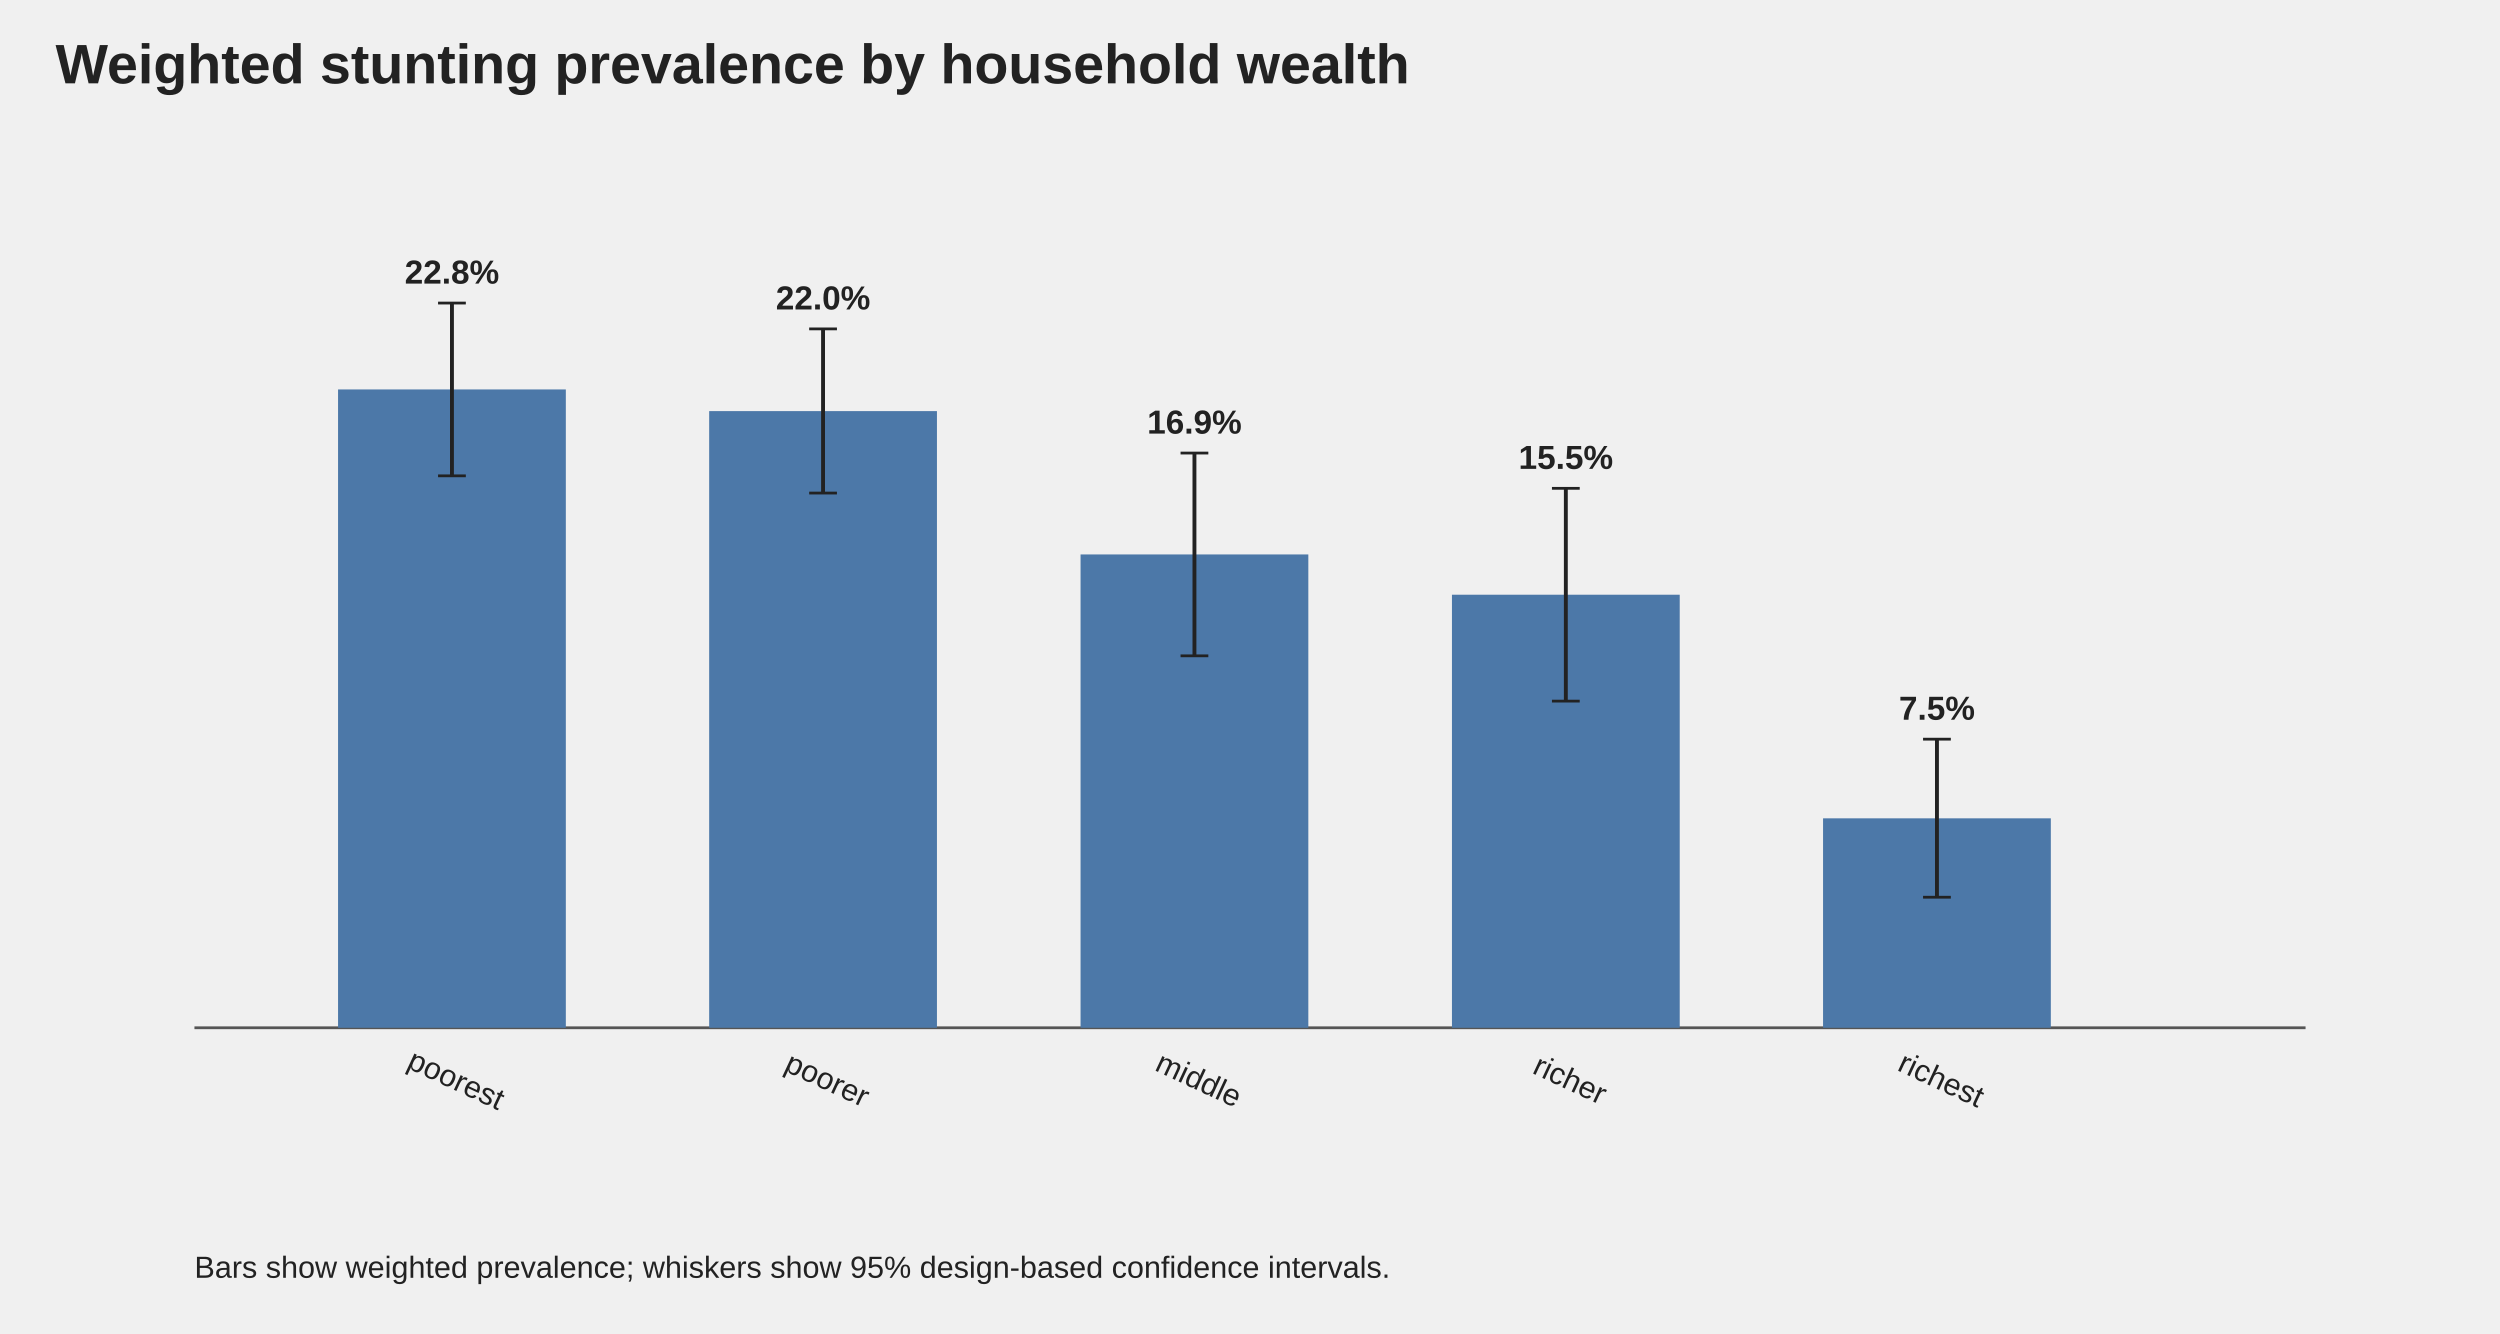
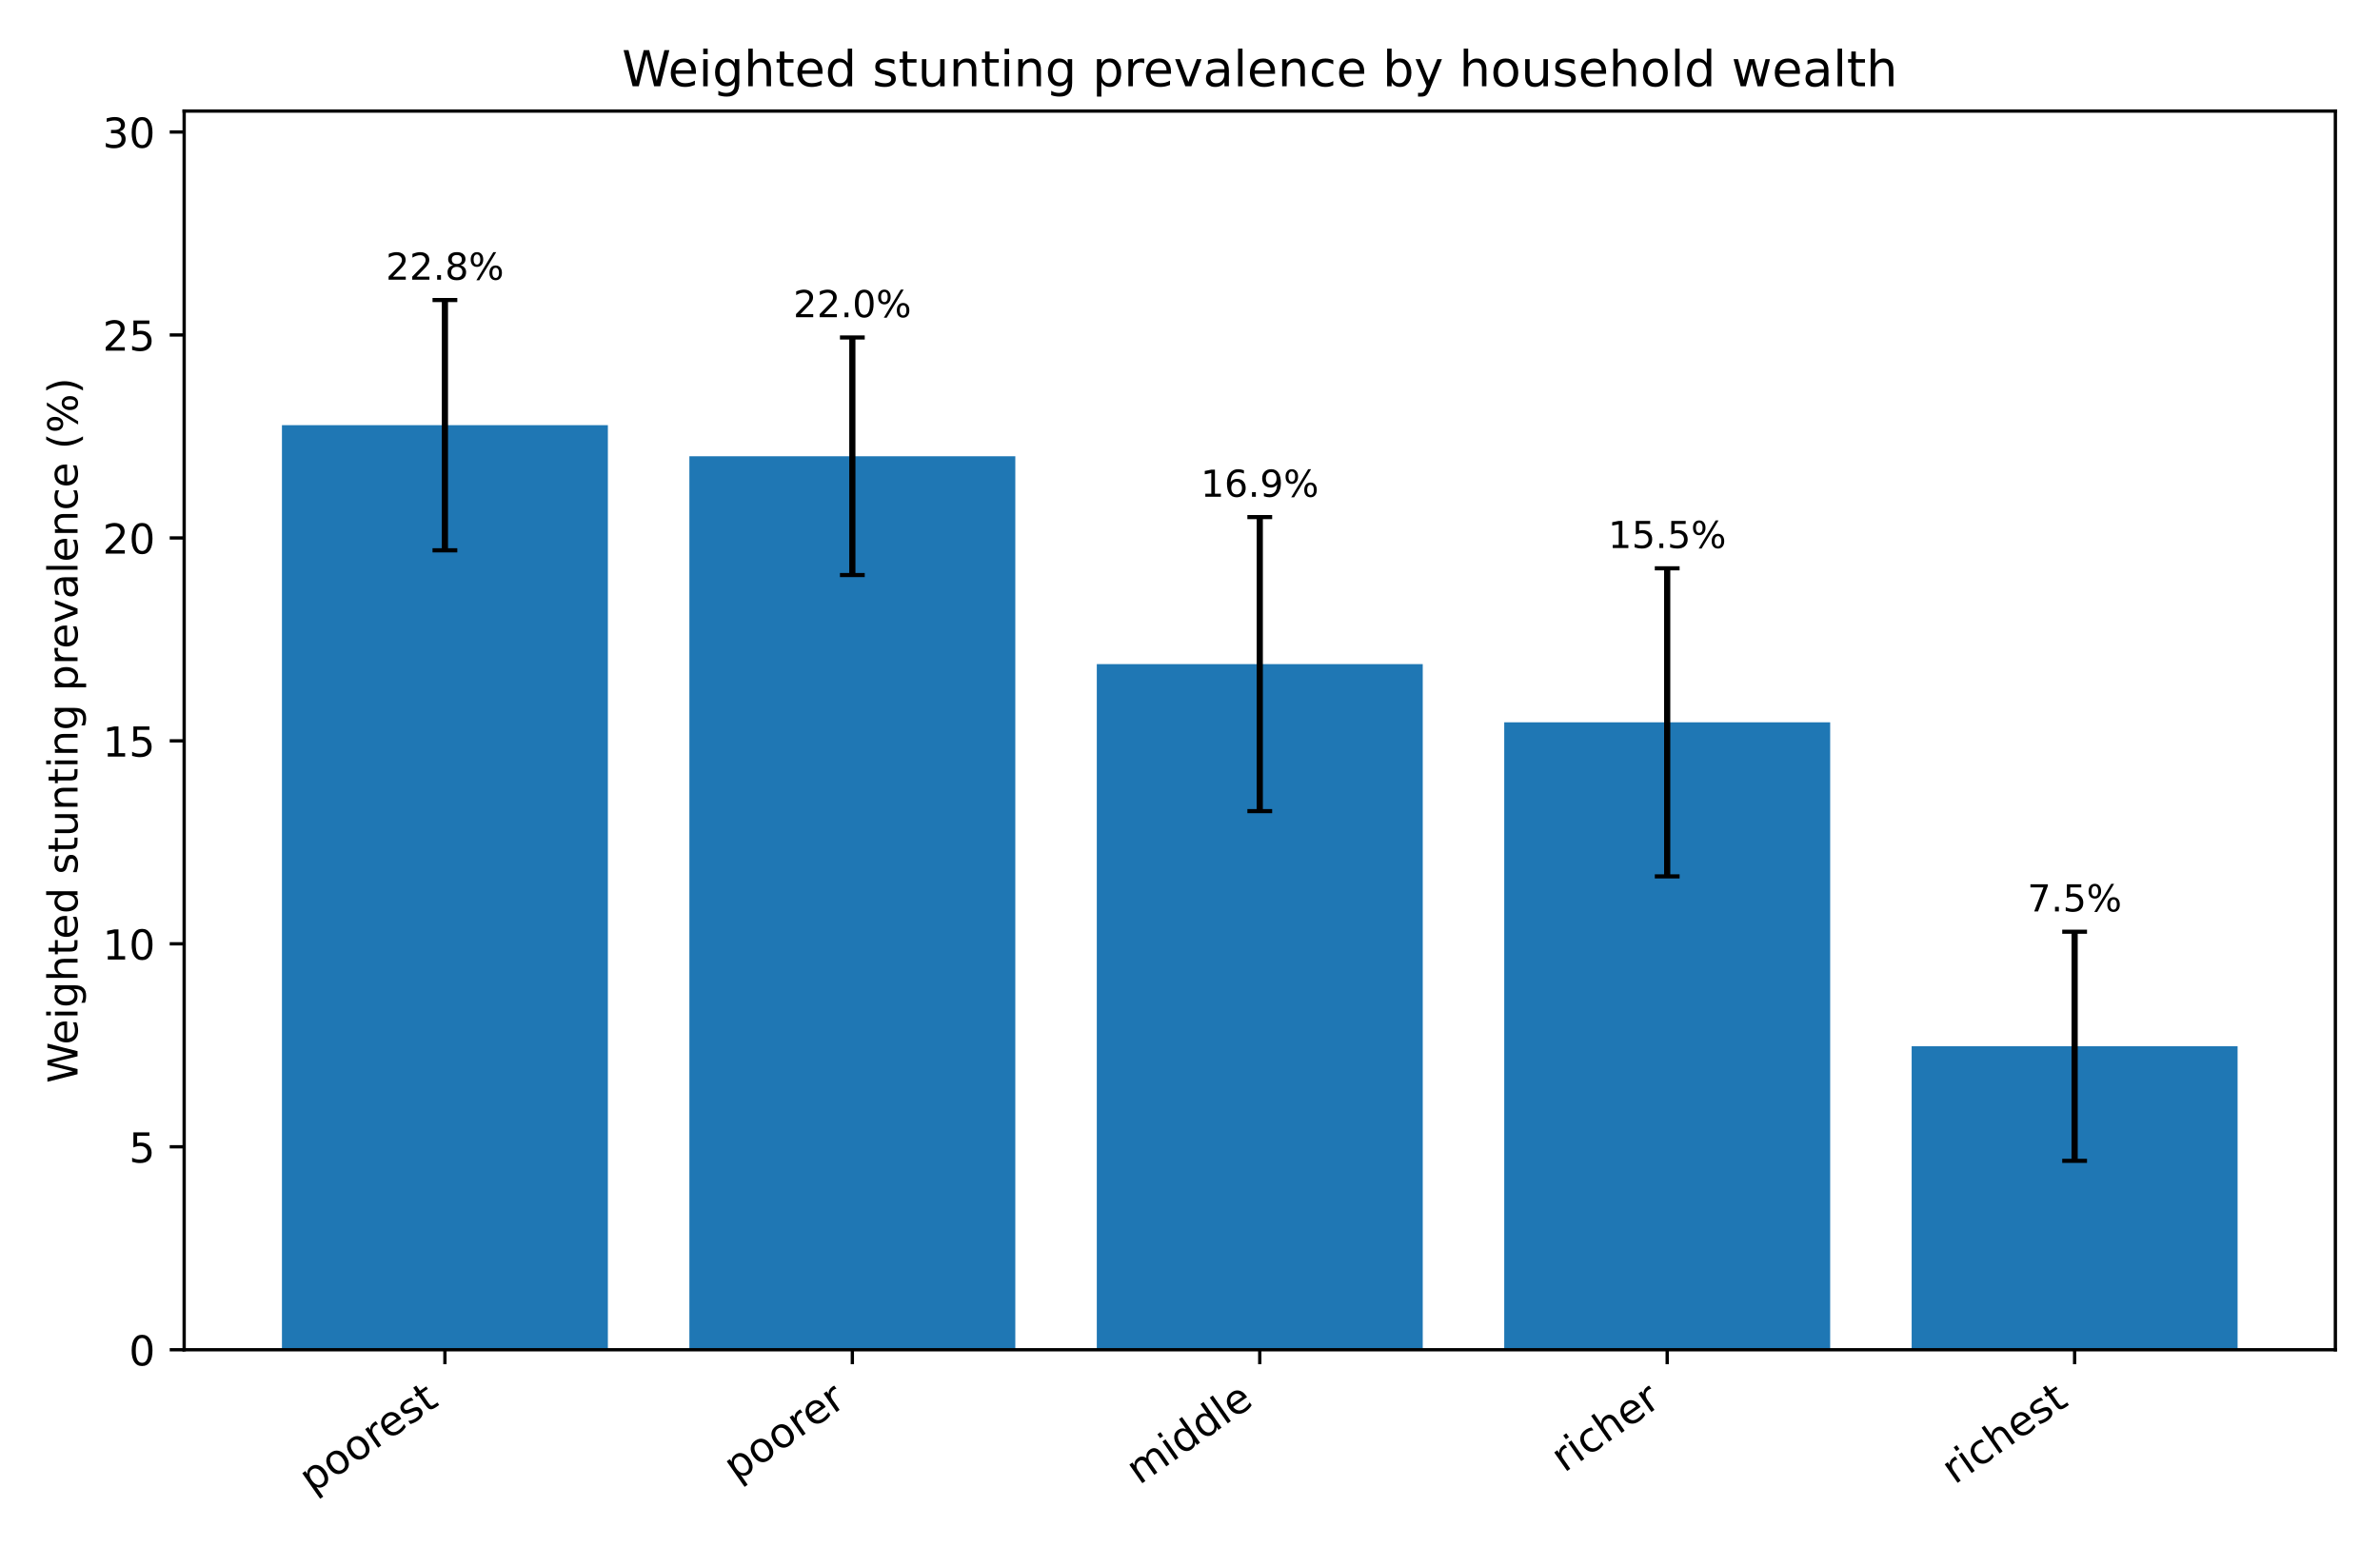
- <svg xmlns="http://www.w3.org/2000/svg" width="900" height="480" viewBox="0 0 900 480">
-   <style>text{font-family:Arial,sans-serif;fill:#222}.t{font-size:20px;font-weight:700}.l{font-size:11px}.v{font-size:12px;font-weight:600}</style>
-   <text x="20" y="30" class="t">Weighted stunting prevalence by household wealth</text>
-   <line x1="70" y1="370" x2="830" y2="370" stroke="#555" />
-   <rect x="121.7" y="140.2" width="82.0" height="229.8" fill="#4C78A8" />
-   <line x1="162.7" y1="171.3" x2="162.7" y2="109.1" stroke="#222" stroke-width="1.4" />
-   <line x1="157.7" y1="171.3" x2="167.7" y2="171.3" stroke="#222" />
-   <line x1="157.7" y1="109.1" x2="167.7" y2="109.1" stroke="#222" />
-   <text x="162.7" y="102.1" text-anchor="middle" class="v">22.8%</text>
-   <text x="162.7" y="392" text-anchor="middle" class="l" transform="rotate(25 162.7 392)">poorest</text>
-   <rect x="255.3" y="148.0" width="82.0" height="222.0" fill="#4C78A8" />
-   <line x1="296.3" y1="177.5" x2="296.3" y2="118.4" stroke="#222" stroke-width="1.4" />
-   <line x1="291.3" y1="177.5" x2="301.3" y2="177.5" stroke="#222" />
-   <line x1="291.3" y1="118.4" x2="301.3" y2="118.4" stroke="#222" />
-   <text x="296.3" y="111.4" text-anchor="middle" class="v">22.0%</text>
-   <text x="296.3" y="392" text-anchor="middle" class="l" transform="rotate(25 296.3 392)">poorer</text>
-   <rect x="389.0" y="199.6" width="82.0" height="170.4" fill="#4C78A8" />
-   <line x1="430.0" y1="236.1" x2="430.0" y2="163.1" stroke="#222" stroke-width="1.4" />
-   <line x1="425.0" y1="236.1" x2="435.0" y2="236.1" stroke="#222" />
-   <line x1="425.0" y1="163.1" x2="435.0" y2="163.1" stroke="#222" />
-   <text x="430.0" y="156.1" text-anchor="middle" class="v">16.9%</text>
-   <text x="430.0" y="392" text-anchor="middle" class="l" transform="rotate(25 430.0 392)">middle</text>
-   <rect x="522.7" y="214.1" width="82.0" height="155.9" fill="#4C78A8" />
-   <line x1="563.7" y1="252.4" x2="563.7" y2="175.8" stroke="#222" stroke-width="1.4" />
-   <line x1="558.7" y1="252.4" x2="568.7" y2="252.4" stroke="#222" />
-   <line x1="558.7" y1="175.8" x2="568.7" y2="175.8" stroke="#222" />
-   <text x="563.7" y="168.8" text-anchor="middle" class="v">15.5%</text>
-   <text x="563.7" y="392" text-anchor="middle" class="l" transform="rotate(25 563.7 392)">richer</text>
-   <rect x="656.3" y="294.6" width="82.0" height="75.4" fill="#4C78A8" />
-   <line x1="697.3" y1="323.0" x2="697.3" y2="266.1" stroke="#222" stroke-width="1.4" />
-   <line x1="692.3" y1="323.0" x2="702.3" y2="323.0" stroke="#222" />
-   <line x1="692.3" y1="266.1" x2="702.3" y2="266.1" stroke="#222" />
-   <text x="697.3" y="259.1" text-anchor="middle" class="v">7.5%</text>
-   <text x="697.3" y="392" text-anchor="middle" class="l" transform="rotate(25 697.3 392)">richest</text>
-   <text x="70" y="460" class="l">Bars show weighted prevalence; whiskers show 95% design-based confidence intervals.</text>
+ <svg xmlns="http://www.w3.org/2000/svg" xmlns:xlink="http://www.w3.org/1999/xlink" width="576pt" height="374.4pt" viewBox="0 0 576 374.4" version="1.1">
+   <defs>
+     <style type="text/css">*{stroke-linejoin: round; stroke-linecap: butt}</style>
+   </defs>
+   <g id="figure_1">
+     <g id="patch_1">
+       <path d="M 0 374.4  L 576 374.4  L 576 0  L 0 0  z " style="fill: #ffffff" />
+     </g>
+     <g id="axes_1">
+       <g id="patch_2">
+         <path d="M 44.57 326.662  L 565.2 326.662  L 565.2 26.88  L 44.57 26.88  z " style="fill: #ffffff" />
+       </g>
+       <g id="patch_3">
+         <path d="M 68.235 326.662  L 147.118 326.662  L 147.118 102.898  L 68.235 102.898  z " clip-path="url(#pbf437e5310)" style="fill: #1f77b4" />
+       </g>
+       <g id="patch_4">
+         <path d="M 166.839 326.662  L 245.722 326.662  L 245.722 110.423  L 166.839 110.423  z " clip-path="url(#pbf437e5310)" style="fill: #1f77b4" />
+       </g>
+       <g id="patch_5">
+         <path d="M 265.443 326.662  L 344.327 326.662  L 344.327 160.725  L 265.443 160.725  z " clip-path="url(#pbf437e5310)" style="fill: #1f77b4" />
+       </g>
+       <g id="patch_6">
+         <path d="M 364.048 326.662  L 442.931 326.662  L 442.931 174.819  L 364.048 174.819  z " clip-path="url(#pbf437e5310)" style="fill: #1f77b4" />
+       </g>
+       <g id="patch_7">
+         <path d="M 462.652 326.662  L 541.535 326.662  L 541.535 253.214  L 462.652 253.214  z " clip-path="url(#pbf437e5310)" style="fill: #1f77b4" />
+       </g>
+       <g id="matplotlib.axis_1">
+         <g id="xtick_1">
+           <g id="line2d_1">
+             <defs>
+               <path id="m2571a220c2" d="M 0 0  L 0 3.5  " style="stroke: #000000; stroke-width: 0.8" />
+             </defs>
+             <g>
+               <use xlink:href="#m2571a220c2" x="107.677" y="326.662" style="stroke: #000000; stroke-width: 0.8" />
+             </g>
+           </g>
+           <g id="text_1">
+             <g transform="translate(75.55698 361.5412) rotate(-35) scale(0.1 -0.1)">
+               <defs>
+                 <path id="DejaVuSans-70" d="M 1159 525  L 1159 -1331  L 581 -1331  L 581 3500  L 1159 3500  L 1159 2969  Q 1341 3281 1617 3432  Q 1894 3584 2278 3584  Q 2916 3584 3314 3078  Q 3713 2572 3713 1747  Q 3713 922 3314 415  Q 2916 -91 2278 -91  Q 1894 -91 1617 61  Q 1341 213 1159 525  z M 3116 1747  Q 3116 2381 2855 2742  Q 2594 3103 2138 3103  Q 1681 3103 1420 2742  Q 1159 2381 1159 1747  Q 1159 1113 1420 752  Q 1681 391 2138 391  Q 2594 391 2855 752  Q 3116 1113 3116 1747  z " transform="scale(0.015625)" />
+                 <path id="DejaVuSans-6f" d="M 1959 3097  Q 1497 3097 1228 2736  Q 959 2375 959 1747  Q 959 1119 1226 758  Q 1494 397 1959 397  Q 2419 397 2687 759  Q 2956 1122 2956 1747  Q 2956 2369 2687 2733  Q 2419 3097 1959 3097  z M 1959 3584  Q 2709 3584 3137 3096  Q 3566 2609 3566 1747  Q 3566 888 3137 398  Q 2709 -91 1959 -91  Q 1206 -91 779 398  Q 353 888 353 1747  Q 353 2609 779 3096  Q 1206 3584 1959 3584  z " transform="scale(0.015625)" />
+                 <path id="DejaVuSans-72" d="M 2631 2963  Q 2534 3019 2420 3045  Q 2306 3072 2169 3072  Q 1681 3072 1420 2755  Q 1159 2438 1159 1844  L 1159 0  L 581 0  L 581 3500  L 1159 3500  L 1159 2956  Q 1341 3275 1631 3429  Q 1922 3584 2338 3584  Q 2397 3584 2469 3576  Q 2541 3569 2628 3553  L 2631 2963  z " transform="scale(0.015625)" />
+                 <path id="DejaVuSans-65" d="M 3597 1894  L 3597 1613  L 953 1613  Q 991 1019 1311 708  Q 1631 397 2203 397  Q 2534 397 2845 478  Q 3156 559 3463 722  L 3463 178  Q 3153 47 2828 -22  Q 2503 -91 2169 -91  Q 1331 -91 842 396  Q 353 884 353 1716  Q 353 2575 817 3079  Q 1281 3584 2069 3584  Q 2775 3584 3186 3129  Q 3597 2675 3597 1894  z M 3022 2063  Q 3016 2534 2758 2815  Q 2500 3097 2075 3097  Q 1594 3097 1305 2825  Q 1016 2553 972 2059  L 3022 2063  z " transform="scale(0.015625)" />
+                 <path id="DejaVuSans-73" d="M 2834 3397  L 2834 2853  Q 2591 2978 2328 3040  Q 2066 3103 1784 3103  Q 1356 3103 1142 2972  Q 928 2841 928 2578  Q 928 2378 1081 2264  Q 1234 2150 1697 2047  L 1894 2003  Q 2506 1872 2764 1633  Q 3022 1394 3022 966  Q 3022 478 2636 193  Q 2250 -91 1575 -91  Q 1294 -91 989 -36  Q 684 19 347 128  L 347 722  Q 666 556 975 473  Q 1284 391 1588 391  Q 1994 391 2212 530  Q 2431 669 2431 922  Q 2431 1156 2273 1281  Q 2116 1406 1581 1522  L 1381 1569  Q 847 1681 609 1914  Q 372 2147 372 2553  Q 372 3047 722 3315  Q 1072 3584 1716 3584  Q 2034 3584 2315 3537  Q 2597 3491 2834 3397  z " transform="scale(0.015625)" />
+                 <path id="DejaVuSans-74" d="M 1172 4494  L 1172 3500  L 2356 3500  L 2356 3053  L 1172 3053  L 1172 1153  Q 1172 725 1289 603  Q 1406 481 1766 481  L 2356 481  L 2356 0  L 1766 0  Q 1100 0 847 248  Q 594 497 594 1153  L 594 3053  L 172 3053  L 172 3500  L 594 3500  L 594 4494  L 1172 4494  z " transform="scale(0.015625)" />
+               </defs>
+               <use xlink:href="#DejaVuSans-70" />
+               <use xlink:href="#DejaVuSans-6f" transform="translate(63.47656 0)" />
+               <use xlink:href="#DejaVuSans-6f" transform="translate(124.6582 0)" />
+               <use xlink:href="#DejaVuSans-72" transform="translate(185.8398 0)" />
+               <use xlink:href="#DejaVuSans-65" transform="translate(224.7031 0)" />
+               <use xlink:href="#DejaVuSans-73" transform="translate(286.2266 0)" />
+               <use xlink:href="#DejaVuSans-74" transform="translate(338.3262 0)" />
+             </g>
+           </g>
+         </g>
+         <g id="xtick_2">
+           <g id="line2d_2">
+             <g>
+               <use xlink:href="#m2571a220c2" x="206.281" y="326.662" style="stroke: #000000; stroke-width: 0.8" />
+             </g>
+           </g>
+           <g id="text_2">
+             <g transform="translate(178.2723 358.6626) rotate(-35) scale(0.1 -0.1)">
+               <use xlink:href="#DejaVuSans-70" />
+               <use xlink:href="#DejaVuSans-6f" transform="translate(63.47656 0)" />
+               <use xlink:href="#DejaVuSans-6f" transform="translate(124.6582 0)" />
+               <use xlink:href="#DejaVuSans-72" transform="translate(185.8398 0)" />
+               <use xlink:href="#DejaVuSans-65" transform="translate(224.7031 0)" />
+               <use xlink:href="#DejaVuSans-72" transform="translate(286.2266 0)" />
+             </g>
+           </g>
+         </g>
+         <g id="xtick_3">
+           <g id="line2d_3">
+             <g>
+               <use xlink:href="#m2571a220c2" x="304.885" y="326.662" style="stroke: #000000; stroke-width: 0.8" />
+             </g>
+           </g>
+           <g id="text_3">
+             <g transform="translate(275.7207 359.4719) rotate(-35) scale(0.1 -0.1)">
+               <defs>
+                 <path id="DejaVuSans-6d" d="M 3328 2828  Q 3544 3216 3844 3400  Q 4144 3584 4550 3584  Q 5097 3584 5394 3201  Q 5691 2819 5691 2113  L 5691 0  L 5113 0  L 5113 2094  Q 5113 2597 4934 2840  Q 4756 3084 4391 3084  Q 3944 3084 3684 2787  Q 3425 2491 3425 1978  L 3425 0  L 2847 0  L 2847 2094  Q 2847 2600 2669 2842  Q 2491 3084 2119 3084  Q 1678 3084 1418 2786  Q 1159 2488 1159 1978  L 1159 0  L 581 0  L 581 3500  L 1159 3500  L 1159 2956  Q 1356 3278 1631 3431  Q 1906 3584 2284 3584  Q 2666 3584 2933 3390  Q 3200 3197 3328 2828  z " transform="scale(0.015625)" />
+                 <path id="DejaVuSans-69" d="M 603 3500  L 1178 3500  L 1178 0  L 603 0  L 603 3500  z M 603 4863  L 1178 4863  L 1178 4134  L 603 4134  L 603 4863  z " transform="scale(0.015625)" />
+                 <path id="DejaVuSans-64" d="M 2906 2969  L 2906 4863  L 3481 4863  L 3481 0  L 2906 0  L 2906 525  Q 2725 213 2448 61  Q 2172 -91 1784 -91  Q 1150 -91 751 415  Q 353 922 353 1747  Q 353 2572 751 3078  Q 1150 3584 1784 3584  Q 2172 3584 2448 3432  Q 2725 3281 2906 2969  z M 947 1747  Q 947 1113 1208 752  Q 1469 391 1925 391  Q 2381 391 2643 752  Q 2906 1113 2906 1747  Q 2906 2381 2643 2742  Q 2381 3103 1925 3103  Q 1469 3103 1208 2742  Q 947 2381 947 1747  z " transform="scale(0.015625)" />
+                 <path id="DejaVuSans-6c" d="M 603 4863  L 1178 4863  L 1178 0  L 603 0  L 603 4863  z " transform="scale(0.015625)" />
+               </defs>
+               <use xlink:href="#DejaVuSans-6d" />
+               <use xlink:href="#DejaVuSans-69" transform="translate(97.41211 0)" />
+               <use xlink:href="#DejaVuSans-64" transform="translate(125.1953 0)" />
+               <use xlink:href="#DejaVuSans-64" transform="translate(188.6719 0)" />
+               <use xlink:href="#DejaVuSans-6c" transform="translate(252.1484 0)" />
+               <use xlink:href="#DejaVuSans-65" transform="translate(279.9316 0)" />
+             </g>
+           </g>
+         </g>
+         <g id="xtick_4">
+           <g id="line2d_4">
+             <g>
+               <use xlink:href="#m2571a220c2" x="403.489" y="326.662" style="stroke: #000000; stroke-width: 0.8" />
+             </g>
+           </g>
+           <g id="text_4">
+             <g transform="translate(378.5499 356.5135) rotate(-35) scale(0.1 -0.1)">
+               <defs>
+                 <path id="DejaVuSans-63" d="M 3122 3366  L 3122 2828  Q 2878 2963 2633 3030  Q 2388 3097 2138 3097  Q 1578 3097 1268 2742  Q 959 2388 959 1747  Q 959 1106 1268 751  Q 1578 397 2138 397  Q 2388 397 2633 464  Q 2878 531 3122 666  L 3122 134  Q 2881 22 2623 -34  Q 2366 -91 2075 -91  Q 1284 -91 818 406  Q 353 903 353 1747  Q 353 2603 823 3093  Q 1294 3584 2113 3584  Q 2378 3584 2631 3529  Q 2884 3475 3122 3366  z " transform="scale(0.015625)" />
+                 <path id="DejaVuSans-68" d="M 3513 2113  L 3513 0  L 2938 0  L 2938 2094  Q 2938 2591 2744 2837  Q 2550 3084 2163 3084  Q 1697 3084 1428 2787  Q 1159 2491 1159 1978  L 1159 0  L 581 0  L 581 4863  L 1159 4863  L 1159 2956  Q 1366 3272 1645 3428  Q 1925 3584 2291 3584  Q 2894 3584 3203 3211  Q 3513 2838 3513 2113  z " transform="scale(0.015625)" />
+               </defs>
+               <use xlink:href="#DejaVuSans-72" />
+               <use xlink:href="#DejaVuSans-69" transform="translate(41.11328 0)" />
+               <use xlink:href="#DejaVuSans-63" transform="translate(68.89648 0)" />
+               <use xlink:href="#DejaVuSans-68" transform="translate(123.877 0)" />
+               <use xlink:href="#DejaVuSans-65" transform="translate(187.2559 0)" />
+               <use xlink:href="#DejaVuSans-72" transform="translate(248.7793 0)" />
+             </g>
+           </g>
+         </g>
+         <g id="xtick_5">
+           <g id="line2d_5">
+             <g>
+               <use xlink:href="#m2571a220c2" x="502.093" y="326.662" style="stroke: #000000; stroke-width: 0.8" />
+             </g>
+           </g>
+           <g id="text_5">
+             <g transform="translate(473.0429 359.3921) rotate(-35) scale(0.1 -0.1)">
+               <use xlink:href="#DejaVuSans-72" />
+               <use xlink:href="#DejaVuSans-69" transform="translate(41.11328 0)" />
+               <use xlink:href="#DejaVuSans-63" transform="translate(68.89648 0)" />
+               <use xlink:href="#DejaVuSans-68" transform="translate(123.877 0)" />
+               <use xlink:href="#DejaVuSans-65" transform="translate(187.2559 0)" />
+               <use xlink:href="#DejaVuSans-73" transform="translate(248.7793 0)" />
+               <use xlink:href="#DejaVuSans-74" transform="translate(300.8789 0)" />
+             </g>
+           </g>
+         </g>
+       </g>
+       <g id="matplotlib.axis_2">
+         <g id="ytick_1">
+           <g id="line2d_6">
+             <defs>
+               <path id="m5bd4060af0" d="M 0 0  L -3.5 0  " style="stroke: #000000; stroke-width: 0.8" />
+             </defs>
+             <g>
+               <use xlink:href="#m5bd4060af0" x="44.57" y="326.662" style="stroke: #000000; stroke-width: 0.8" />
+             </g>
+           </g>
+           <g id="text_6">
+             <g transform="translate(31.2075 330.461) scale(0.1 -0.1)">
+               <defs>
+                 <path id="DejaVuSans-30" d="M 2034 4250  Q 1547 4250 1301 3770  Q 1056 3291 1056 2328  Q 1056 1369 1301 889  Q 1547 409 2034 409  Q 2525 409 2770 889  Q 3016 1369 3016 2328  Q 3016 3291 2770 3770  Q 2525 4250 2034 4250  z M 2034 4750  Q 2819 4750 3233 4129  Q 3647 3509 3647 2328  Q 3647 1150 3233 529  Q 2819 -91 2034 -91  Q 1250 -91 836 529  Q 422 1150 422 2328  Q 422 3509 836 4129  Q 1250 4750 2034 4750  z " transform="scale(0.015625)" />
+               </defs>
+               <use xlink:href="#DejaVuSans-30" />
+             </g>
+           </g>
+         </g>
+         <g id="ytick_2">
+           <g id="line2d_7">
+             <g>
+               <use xlink:href="#m5bd4060af0" x="44.57" y="277.542" style="stroke: #000000; stroke-width: 0.8" />
+             </g>
+           </g>
+           <g id="text_7">
+             <g transform="translate(31.2075 281.3416) scale(0.1 -0.1)">
+               <defs>
+                 <path id="DejaVuSans-35" d="M 691 4666  L 3169 4666  L 3169 4134  L 1269 4134  L 1269 2991  Q 1406 3038 1543 3061  Q 1681 3084 1819 3084  Q 2600 3084 3056 2656  Q 3513 2228 3513 1497  Q 3513 744 3044 326  Q 2575 -91 1722 -91  Q 1428 -91 1123 -41  Q 819 9 494 109  L 494 744  Q 775 591 1075 516  Q 1375 441 1709 441  Q 2250 441 2565 725  Q 2881 1009 2881 1497  Q 2881 1984 2565 2268  Q 2250 2553 1709 2553  Q 1456 2553 1204 2497  Q 953 2441 691 2322  L 691 4666  z " transform="scale(0.015625)" />
+               </defs>
+               <use xlink:href="#DejaVuSans-35" />
+             </g>
+           </g>
+         </g>
+         <g id="ytick_3">
+           <g id="line2d_8">
+             <g>
+               <use xlink:href="#m5bd4060af0" x="44.57" y="228.423" style="stroke: #000000; stroke-width: 0.8" />
+             </g>
+           </g>
+           <g id="text_8">
+             <g transform="translate(24.845 232.2222) scale(0.1 -0.1)">
+               <defs>
+                 <path id="DejaVuSans-31" d="M 794 531  L 1825 531  L 1825 4091  L 703 3866  L 703 4441  L 1819 4666  L 2450 4666  L 2450 531  L 3481 531  L 3481 0  L 794 0  L 794 531  z " transform="scale(0.015625)" />
+               </defs>
+               <use xlink:href="#DejaVuSans-31" />
+               <use xlink:href="#DejaVuSans-30" transform="translate(63.62305 0)" />
+             </g>
+           </g>
+         </g>
+         <g id="ytick_4">
+           <g id="line2d_9">
+             <g>
+               <use xlink:href="#m5bd4060af0" x="44.57" y="179.304" style="stroke: #000000; stroke-width: 0.8" />
+             </g>
+           </g>
+           <g id="text_9">
+             <g transform="translate(24.845 183.1028) scale(0.1 -0.1)">
+               <use xlink:href="#DejaVuSans-31" />
+               <use xlink:href="#DejaVuSans-35" transform="translate(63.62305 0)" />
+             </g>
+           </g>
+         </g>
+         <g id="ytick_5">
+           <g id="line2d_10">
+             <g>
+               <use xlink:href="#m5bd4060af0" x="44.57" y="130.184" style="stroke: #000000; stroke-width: 0.8" />
+             </g>
+           </g>
+           <g id="text_10">
+             <g transform="translate(24.845 133.9835) scale(0.1 -0.1)">
+               <defs>
+                 <path id="DejaVuSans-32" d="M 1228 531  L 3431 531  L 3431 0  L 469 0  L 469 531  Q 828 903 1448 1529  Q 2069 2156 2228 2338  Q 2531 2678 2651 2914  Q 2772 3150 2772 3378  Q 2772 3750 2511 3984  Q 2250 4219 1831 4219  Q 1534 4219 1204 4116  Q 875 4013 500 3803  L 500 4441  Q 881 4594 1212 4672  Q 1544 4750 1819 4750  Q 2544 4750 2975 4387  Q 3406 4025 3406 3419  Q 3406 3131 3298 2873  Q 3191 2616 2906 2266  Q 2828 2175 2409 1742  Q 1991 1309 1228 531  z " transform="scale(0.015625)" />
+               </defs>
+               <use xlink:href="#DejaVuSans-32" />
+               <use xlink:href="#DejaVuSans-30" transform="translate(63.62305 0)" />
+             </g>
+           </g>
+         </g>
+         <g id="ytick_6">
+           <g id="line2d_11">
+             <g>
+               <use xlink:href="#m5bd4060af0" x="44.57" y="81.065" style="stroke: #000000; stroke-width: 0.8" />
+             </g>
+           </g>
+           <g id="text_11">
+             <g transform="translate(24.845 84.86407) scale(0.1 -0.1)">
+               <use xlink:href="#DejaVuSans-32" />
+               <use xlink:href="#DejaVuSans-35" transform="translate(63.62305 0)" />
+             </g>
+           </g>
+         </g>
+         <g id="ytick_7">
+           <g id="line2d_12">
+             <g>
+               <use xlink:href="#m5bd4060af0" x="44.57" y="31.945" style="stroke: #000000; stroke-width: 0.8" />
+             </g>
+           </g>
+           <g id="text_12">
+             <g transform="translate(24.845 35.74469) scale(0.1 -0.1)">
+               <defs>
+                 <path id="DejaVuSans-33" d="M 2597 2516  Q 3050 2419 3304 2112  Q 3559 1806 3559 1356  Q 3559 666 3084 287  Q 2609 -91 1734 -91  Q 1441 -91 1130 -33  Q 819 25 488 141  L 488 750  Q 750 597 1062 519  Q 1375 441 1716 441  Q 2309 441 2620 675  Q 2931 909 2931 1356  Q 2931 1769 2642 2001  Q 2353 2234 1838 2234  L 1294 2234  L 1294 2753  L 1863 2753  Q 2328 2753 2575 2939  Q 2822 3125 2822 3475  Q 2822 3834 2567 4026  Q 2313 4219 1838 4219  Q 1578 4219 1281 4162  Q 984 4106 628 3988  L 628 4550  Q 988 4650 1302 4700  Q 1616 4750 1894 4750  Q 2613 4750 3031 4423  Q 3450 4097 3450 3541  Q 3450 3153 3228 2886  Q 3006 2619 2597 2516  z " transform="scale(0.015625)" />
+               </defs>
+               <use xlink:href="#DejaVuSans-33" />
+               <use xlink:href="#DejaVuSans-30" transform="translate(63.62305 0)" />
+             </g>
+           </g>
+         </g>
+         <g id="text_13">
+           <g transform="translate(18.76531 262.1318) rotate(-90) scale(0.1 -0.1)">
+             <defs>
+               <path id="DejaVuSans-57" d="M 213 4666  L 850 4666  L 1831 722  L 2809 4666  L 3519 4666  L 4500 722  L 5478 4666  L 6119 4666  L 4947 0  L 4153 0  L 3169 4050  L 2175 0  L 1381 0  L 213 4666  z " transform="scale(0.015625)" />
+               <path id="DejaVuSans-67" d="M 2906 1791  Q 2906 2416 2648 2759  Q 2391 3103 1925 3103  Q 1463 3103 1205 2759  Q 947 2416 947 1791  Q 947 1169 1205 825  Q 1463 481 1925 481  Q 2391 481 2648 825  Q 2906 1169 2906 1791  z M 3481 434  Q 3481 -459 3084 -895  Q 2688 -1331 1869 -1331  Q 1566 -1331 1297 -1286  Q 1028 -1241 775 -1147  L 775 -588  Q 1028 -725 1275 -790  Q 1522 -856 1778 -856  Q 2344 -856 2625 -561  Q 2906 -266 2906 331  L 2906 616  Q 2728 306 2450 153  Q 2172 0 1784 0  Q 1141 0 747 490  Q 353 981 353 1791  Q 353 2603 747 3093  Q 1141 3584 1784 3584  Q 2172 3584 2450 3431  Q 2728 3278 2906 2969  L 2906 3500  L 3481 3500  L 3481 434  z " transform="scale(0.015625)" />
+               <path id="DejaVuSans-20" transform="scale(0.015625)" />
+               <path id="DejaVuSans-75" d="M 544 1381  L 544 3500  L 1119 3500  L 1119 1403  Q 1119 906 1312 657  Q 1506 409 1894 409  Q 2359 409 2629 706  Q 2900 1003 2900 1516  L 2900 3500  L 3475 3500  L 3475 0  L 2900 0  L 2900 538  Q 2691 219 2414 64  Q 2138 -91 1772 -91  Q 1169 -91 856 284  Q 544 659 544 1381  z M 1991 3584  L 1991 3584  z " transform="scale(0.015625)" />
+               <path id="DejaVuSans-6e" d="M 3513 2113  L 3513 0  L 2938 0  L 2938 2094  Q 2938 2591 2744 2837  Q 2550 3084 2163 3084  Q 1697 3084 1428 2787  Q 1159 2491 1159 1978  L 1159 0  L 581 0  L 581 3500  L 1159 3500  L 1159 2956  Q 1366 3272 1645 3428  Q 1925 3584 2291 3584  Q 2894 3584 3203 3211  Q 3513 2838 3513 2113  z " transform="scale(0.015625)" />
+               <path id="DejaVuSans-76" d="M 191 3500  L 800 3500  L 1894 563  L 2988 3500  L 3597 3500  L 2284 0  L 1503 0  L 191 3500  z " transform="scale(0.015625)" />
+               <path id="DejaVuSans-61" d="M 2194 1759  Q 1497 1759 1228 1600  Q 959 1441 959 1056  Q 959 750 1161 570  Q 1363 391 1709 391  Q 2188 391 2477 730  Q 2766 1069 2766 1631  L 2766 1759  L 2194 1759  z M 3341 1997  L 3341 0  L 2766 0  L 2766 531  Q 2569 213 2275 61  Q 1981 -91 1556 -91  Q 1019 -91 701 211  Q 384 513 384 1019  Q 384 1609 779 1909  Q 1175 2209 1959 2209  L 2766 2209  L 2766 2266  Q 2766 2663 2505 2880  Q 2244 3097 1772 3097  Q 1472 3097 1187 3025  Q 903 2953 641 2809  L 641 3341  Q 956 3463 1253 3523  Q 1550 3584 1831 3584  Q 2591 3584 2966 3190  Q 3341 2797 3341 1997  z " transform="scale(0.015625)" />
+               <path id="DejaVuSans-28" d="M 1984 4856  Q 1566 4138 1362 3434  Q 1159 2731 1159 2009  Q 1159 1288 1364 580  Q 1569 -128 1984 -844  L 1484 -844  Q 1016 -109 783 600  Q 550 1309 550 2009  Q 550 2706 781 3412  Q 1013 4119 1484 4856  L 1984 4856  z " transform="scale(0.015625)" />
+               <path id="DejaVuSans-25" d="M 4653 2053  Q 4381 2053 4226 1822  Q 4072 1591 4072 1178  Q 4072 772 4226 539  Q 4381 306 4653 306  Q 4919 306 5073 539  Q 5228 772 5228 1178  Q 5228 1588 5073 1820  Q 4919 2053 4653 2053  z M 4653 2450  Q 5147 2450 5437 2106  Q 5728 1763 5728 1178  Q 5728 594 5436 251  Q 5144 -91 4653 -91  Q 4153 -91 3862 251  Q 3572 594 3572 1178  Q 3572 1766 3864 2108  Q 4156 2450 4653 2450  z M 1428 4353  Q 1159 4353 1004 4120  Q 850 3888 850 3481  Q 850 3069 1003 2837  Q 1156 2606 1428 2606  Q 1700 2606 1854 2837  Q 2009 3069 2009 3481  Q 2009 3884 1853 4118  Q 1697 4353 1428 4353  z M 4250 4750  L 4750 4750  L 1831 -91  L 1331 -91  L 4250 4750  z M 1428 4750  Q 1922 4750 2215 4408  Q 2509 4066 2509 3481  Q 2509 2891 2217 2550  Q 1925 2209 1428 2209  Q 931 2209 642 2551  Q 353 2894 353 3481  Q 353 4063 643 4406  Q 934 4750 1428 4750  z " transform="scale(0.015625)" />
+               <path id="DejaVuSans-29" d="M 513 4856  L 1013 4856  Q 1481 4119 1714 3412  Q 1947 2706 1947 2009  Q 1947 1309 1714 600  Q 1481 -109 1013 -844  L 513 -844  Q 928 -128 1133 580  Q 1338 1288 1338 2009  Q 1338 2731 1133 3434  Q 928 4138 513 4856  z " transform="scale(0.015625)" />
+             </defs>
+             <use xlink:href="#DejaVuSans-57" />
+             <use xlink:href="#DejaVuSans-65" transform="translate(93.00195 0)" />
+             <use xlink:href="#DejaVuSans-69" transform="translate(154.5254 0)" />
+             <use xlink:href="#DejaVuSans-67" transform="translate(182.3086 0)" />
+             <use xlink:href="#DejaVuSans-68" transform="translate(245.7852 0)" />
+             <use xlink:href="#DejaVuSans-74" transform="translate(309.1641 0)" />
+             <use xlink:href="#DejaVuSans-65" transform="translate(348.373 0)" />
+             <use xlink:href="#DejaVuSans-64" transform="translate(409.8965 0)" />
+             <use xlink:href="#DejaVuSans-20" transform="translate(473.373 0)" />
+             <use xlink:href="#DejaVuSans-73" transform="translate(505.1602 0)" />
+             <use xlink:href="#DejaVuSans-74" transform="translate(557.2598 0)" />
+             <use xlink:href="#DejaVuSans-75" transform="translate(596.4688 0)" />
+             <use xlink:href="#DejaVuSans-6e" transform="translate(659.8477 0)" />
+             <use xlink:href="#DejaVuSans-74" transform="translate(723.2266 0)" />
+             <use xlink:href="#DejaVuSans-69" transform="translate(762.4355 0)" />
+             <use xlink:href="#DejaVuSans-6e" transform="translate(790.2188 0)" />
+             <use xlink:href="#DejaVuSans-67" transform="translate(853.5977 0)" />
+             <use xlink:href="#DejaVuSans-20" transform="translate(917.0742 0)" />
+             <use xlink:href="#DejaVuSans-70" transform="translate(948.8613 0)" />
+             <use xlink:href="#DejaVuSans-72" transform="translate(1012.338 0)" />
+             <use xlink:href="#DejaVuSans-65" transform="translate(1051.201 0)" />
+             <use xlink:href="#DejaVuSans-76" transform="translate(1112.725 0)" />
+             <use xlink:href="#DejaVuSans-61" transform="translate(1171.904 0)" />
+             <use xlink:href="#DejaVuSans-6c" transform="translate(1233.184 0)" />
+             <use xlink:href="#DejaVuSans-65" transform="translate(1260.967 0)" />
+             <use xlink:href="#DejaVuSans-6e" transform="translate(1322.49 0)" />
+             <use xlink:href="#DejaVuSans-63" transform="translate(1385.869 0)" />
+             <use xlink:href="#DejaVuSans-65" transform="translate(1440.85 0)" />
+             <use xlink:href="#DejaVuSans-20" transform="translate(1502.373 0)" />
+             <use xlink:href="#DejaVuSans-28" transform="translate(1534.16 0)" />
+             <use xlink:href="#DejaVuSans-25" transform="translate(1573.174 0)" />
+             <use xlink:href="#DejaVuSans-29" transform="translate(1668.193 0)" />
+           </g>
+         </g>
+       </g>
+       <g id="LineCollection_1">
+         <path d="M 107.677 133.187  L 107.677 72.609  " clip-path="url(#pbf437e5310)" style="fill: none; stroke: #000000; stroke-width: 1.5" />
+         <path d="M 206.281 139.163  L 206.281 81.682  " clip-path="url(#pbf437e5310)" style="fill: none; stroke: #000000; stroke-width: 1.5" />
+         <path d="M 304.885 196.308  L 304.885 125.141  " clip-path="url(#pbf437e5310)" style="fill: none; stroke: #000000; stroke-width: 1.5" />
+         <path d="M 403.489 212.094  L 403.489 137.545  " clip-path="url(#pbf437e5310)" style="fill: none; stroke: #000000; stroke-width: 1.5" />
+         <path d="M 502.093 280.937  L 502.093 225.491  " clip-path="url(#pbf437e5310)" style="fill: none; stroke: #000000; stroke-width: 1.5" />
+       </g>
+       <g id="line2d_13">
+         <defs>
+           <path id="m1522ed952d" d="M 3 0  L -3 -0  " style="stroke: #000000" />
+         </defs>
+         <g clip-path="url(#pbf437e5310)">
+           <use xlink:href="#m1522ed952d" x="107.677" y="133.187" style="fill: #1f77b4; stroke: #000000" />
+           <use xlink:href="#m1522ed952d" x="206.281" y="139.163" style="fill: #1f77b4; stroke: #000000" />
+           <use xlink:href="#m1522ed952d" x="304.885" y="196.308" style="fill: #1f77b4; stroke: #000000" />
+           <use xlink:href="#m1522ed952d" x="403.489" y="212.094" style="fill: #1f77b4; stroke: #000000" />
+           <use xlink:href="#m1522ed952d" x="502.093" y="280.937" style="fill: #1f77b4; stroke: #000000" />
+         </g>
+       </g>
+       <g id="line2d_14">
+         <g clip-path="url(#pbf437e5310)">
+           <use xlink:href="#m1522ed952d" x="107.677" y="72.609" style="fill: #1f77b4; stroke: #000000" />
+           <use xlink:href="#m1522ed952d" x="206.281" y="81.682" style="fill: #1f77b4; stroke: #000000" />
+           <use xlink:href="#m1522ed952d" x="304.885" y="125.141" style="fill: #1f77b4; stroke: #000000" />
+           <use xlink:href="#m1522ed952d" x="403.489" y="137.545" style="fill: #1f77b4; stroke: #000000" />
+           <use xlink:href="#m1522ed952d" x="502.093" y="225.491" style="fill: #1f77b4; stroke: #000000" />
+         </g>
+       </g>
+       <g id="patch_8">
+         <path d="M 44.57 326.662  L 44.57 26.88  " style="fill: none; stroke: #000000; stroke-width: 0.8; stroke-linejoin: miter; stroke-linecap: square" />
+       </g>
+       <g id="patch_9">
+         <path d="M 565.2 326.662  L 565.2 26.88  " style="fill: none; stroke: #000000; stroke-width: 0.8; stroke-linejoin: miter; stroke-linecap: square" />
+       </g>
+       <g id="patch_10">
+         <path d="M 44.57 326.662  L 565.2 326.662  " style="fill: none; stroke: #000000; stroke-width: 0.8; stroke-linejoin: miter; stroke-linecap: square" />
+       </g>
+       <g id="patch_11">
+         <path d="M 44.57 26.88  L 565.2 26.88  " style="fill: none; stroke: #000000; stroke-width: 0.8; stroke-linejoin: miter; stroke-linecap: square" />
+       </g>
+       <g id="text_14">
+         <g transform="translate(93.38143 67.69748) scale(0.09 -0.09)">
+           <defs>
+             <path id="DejaVuSans-2e" d="M 684 794  L 1344 794  L 1344 0  L 684 0  L 684 794  z " transform="scale(0.015625)" />
+             <path id="DejaVuSans-38" d="M 2034 2216  Q 1584 2216 1326 1975  Q 1069 1734 1069 1313  Q 1069 891 1326 650  Q 1584 409 2034 409  Q 2484 409 2743 651  Q 3003 894 3003 1313  Q 3003 1734 2745 1975  Q 2488 2216 2034 2216  z M 1403 2484  Q 997 2584 770 2862  Q 544 3141 544 3541  Q 544 4100 942 4425  Q 1341 4750 2034 4750  Q 2731 4750 3128 4425  Q 3525 4100 3525 3541  Q 3525 3141 3298 2862  Q 3072 2584 2669 2484  Q 3125 2378 3379 2068  Q 3634 1759 3634 1313  Q 3634 634 3220 271  Q 2806 -91 2034 -91  Q 1263 -91 848 271  Q 434 634 434 1313  Q 434 1759 690 2068  Q 947 2378 1403 2484  z M 1172 3481  Q 1172 3119 1398 2916  Q 1625 2713 2034 2713  Q 2441 2713 2670 2916  Q 2900 3119 2900 3481  Q 2900 3844 2670 4047  Q 2441 4250 2034 4250  Q 1625 4250 1398 4047  Q 1172 3844 1172 3481  z " transform="scale(0.015625)" />
+           </defs>
+           <use xlink:href="#DejaVuSans-32" />
+           <use xlink:href="#DejaVuSans-32" transform="translate(63.62305 0)" />
+           <use xlink:href="#DejaVuSans-2e" transform="translate(127.2461 0)" />
+           <use xlink:href="#DejaVuSans-38" transform="translate(159.0332 0)" />
+           <use xlink:href="#DejaVuSans-25" transform="translate(222.6562 0)" />
+         </g>
+       </g>
+       <g id="text_15">
+         <g transform="translate(191.9856 76.77026) scale(0.09 -0.09)">
+           <use xlink:href="#DejaVuSans-32" />
+           <use xlink:href="#DejaVuSans-32" transform="translate(63.62305 0)" />
+           <use xlink:href="#DejaVuSans-2e" transform="translate(127.2461 0)" />
+           <use xlink:href="#DejaVuSans-30" transform="translate(159.0332 0)" />
+           <use xlink:href="#DejaVuSans-25" transform="translate(222.6562 0)" />
+         </g>
+       </g>
+       <g id="text_16">
+         <g transform="translate(290.5898 120.2294) scale(0.09 -0.09)">
+           <defs>
+             <path id="DejaVuSans-36" d="M 2113 2584  Q 1688 2584 1439 2293  Q 1191 2003 1191 1497  Q 1191 994 1439 701  Q 1688 409 2113 409  Q 2538 409 2786 701  Q 3034 994 3034 1497  Q 3034 2003 2786 2293  Q 2538 2584 2113 2584  z M 3366 4563  L 3366 3988  Q 3128 4100 2886 4159  Q 2644 4219 2406 4219  Q 1781 4219 1451 3797  Q 1122 3375 1075 2522  Q 1259 2794 1537 2939  Q 1816 3084 2150 3084  Q 2853 3084 3261 2657  Q 3669 2231 3669 1497  Q 3669 778 3244 343  Q 2819 -91 2113 -91  Q 1303 -91 875 529  Q 447 1150 447 2328  Q 447 3434 972 4092  Q 1497 4750 2381 4750  Q 2619 4750 2861 4703  Q 3103 4656 3366 4563  z " transform="scale(0.015625)" />
+             <path id="DejaVuSans-39" d="M 703 97  L 703 672  Q 941 559 1184 500  Q 1428 441 1663 441  Q 2288 441 2617 861  Q 2947 1281 2994 2138  Q 2813 1869 2534 1725  Q 2256 1581 1919 1581  Q 1219 1581 811 2004  Q 403 2428 403 3163  Q 403 3881 828 4315  Q 1253 4750 1959 4750  Q 2769 4750 3195 4129  Q 3622 3509 3622 2328  Q 3622 1225 3098 567  Q 2575 -91 1691 -91  Q 1453 -91 1209 -44  Q 966 3 703 97  z M 1959 2075  Q 2384 2075 2632 2365  Q 2881 2656 2881 3163  Q 2881 3666 2632 3958  Q 2384 4250 1959 4250  Q 1534 4250 1286 3958  Q 1038 3666 1038 3163  Q 1038 2656 1286 2365  Q 1534 2075 1959 2075  z " transform="scale(0.015625)" />
+           </defs>
+           <use xlink:href="#DejaVuSans-31" />
+           <use xlink:href="#DejaVuSans-36" transform="translate(63.62305 0)" />
+           <use xlink:href="#DejaVuSans-2e" transform="translate(127.2461 0)" />
+           <use xlink:href="#DejaVuSans-39" transform="translate(159.0332 0)" />
+           <use xlink:href="#DejaVuSans-25" transform="translate(222.6562 0)" />
+         </g>
+       </g>
+       <g id="text_17">
+         <g transform="translate(389.1939 132.6326) scale(0.09 -0.09)">
+           <use xlink:href="#DejaVuSans-31" />
+           <use xlink:href="#DejaVuSans-35" transform="translate(63.62305 0)" />
+           <use xlink:href="#DejaVuSans-2e" transform="translate(127.2461 0)" />
+           <use xlink:href="#DejaVuSans-35" transform="translate(159.0332 0)" />
+           <use xlink:href="#DejaVuSans-25" transform="translate(222.6562 0)" />
+         </g>
+       </g>
+       <g id="text_18">
+         <g transform="translate(490.6612 220.5795) scale(0.09 -0.09)">
+           <defs>
+             <path id="DejaVuSans-37" d="M 525 4666  L 3525 4666  L 3525 4397  L 1831 0  L 1172 0  L 2766 4134  L 525 4134  L 525 4666  z " transform="scale(0.015625)" />
+           </defs>
+           <use xlink:href="#DejaVuSans-37" />
+           <use xlink:href="#DejaVuSans-2e" transform="translate(63.62305 0)" />
+           <use xlink:href="#DejaVuSans-35" transform="translate(95.41016 0)" />
+           <use xlink:href="#DejaVuSans-25" transform="translate(159.0332 0)" />
+         </g>
+       </g>
+       <g id="text_19">
+         <g transform="translate(150.52 20.88) scale(0.12 -0.12)">
+           <defs>
+             <path id="DejaVuSans-62" d="M 3116 1747  Q 3116 2381 2855 2742  Q 2594 3103 2138 3103  Q 1681 3103 1420 2742  Q 1159 2381 1159 1747  Q 1159 1113 1420 752  Q 1681 391 2138 391  Q 2594 391 2855 752  Q 3116 1113 3116 1747  z M 1159 2969  Q 1341 3281 1617 3432  Q 1894 3584 2278 3584  Q 2916 3584 3314 3078  Q 3713 2572 3713 1747  Q 3713 922 3314 415  Q 2916 -91 2278 -91  Q 1894 -91 1617 61  Q 1341 213 1159 525  L 1159 0  L 581 0  L 581 4863  L 1159 4863  L 1159 2969  z " transform="scale(0.015625)" />
+             <path id="DejaVuSans-79" d="M 2059 -325  Q 1816 -950 1584 -1140  Q 1353 -1331 966 -1331  L 506 -1331  L 506 -850  L 844 -850  Q 1081 -850 1212 -737  Q 1344 -625 1503 -206  L 1606 56  L 191 3500  L 800 3500  L 1894 763  L 2988 3500  L 3597 3500  L 2059 -325  z " transform="scale(0.015625)" />
+             <path id="DejaVuSans-77" d="M 269 3500  L 844 3500  L 1563 769  L 2278 3500  L 2956 3500  L 3675 769  L 4391 3500  L 4966 3500  L 4050 0  L 3372 0  L 2619 2869  L 1863 0  L 1184 0  L 269 3500  z " transform="scale(0.015625)" />
+           </defs>
+           <use xlink:href="#DejaVuSans-57" />
+           <use xlink:href="#DejaVuSans-65" transform="translate(93.00195 0)" />
+           <use xlink:href="#DejaVuSans-69" transform="translate(154.5254 0)" />
+           <use xlink:href="#DejaVuSans-67" transform="translate(182.3086 0)" />
+           <use xlink:href="#DejaVuSans-68" transform="translate(245.7852 0)" />
+           <use xlink:href="#DejaVuSans-74" transform="translate(309.1641 0)" />
+           <use xlink:href="#DejaVuSans-65" transform="translate(348.373 0)" />
+           <use xlink:href="#DejaVuSans-64" transform="translate(409.8965 0)" />
+           <use xlink:href="#DejaVuSans-20" transform="translate(473.373 0)" />
+           <use xlink:href="#DejaVuSans-73" transform="translate(505.1602 0)" />
+           <use xlink:href="#DejaVuSans-74" transform="translate(557.2598 0)" />
+           <use xlink:href="#DejaVuSans-75" transform="translate(596.4688 0)" />
+           <use xlink:href="#DejaVuSans-6e" transform="translate(659.8477 0)" />
+           <use xlink:href="#DejaVuSans-74" transform="translate(723.2266 0)" />
+           <use xlink:href="#DejaVuSans-69" transform="translate(762.4355 0)" />
+           <use xlink:href="#DejaVuSans-6e" transform="translate(790.2188 0)" />
+           <use xlink:href="#DejaVuSans-67" transform="translate(853.5977 0)" />
+           <use xlink:href="#DejaVuSans-20" transform="translate(917.0742 0)" />
+           <use xlink:href="#DejaVuSans-70" transform="translate(948.8613 0)" />
+           <use xlink:href="#DejaVuSans-72" transform="translate(1012.338 0)" />
+           <use xlink:href="#DejaVuSans-65" transform="translate(1051.201 0)" />
+           <use xlink:href="#DejaVuSans-76" transform="translate(1112.725 0)" />
+           <use xlink:href="#DejaVuSans-61" transform="translate(1171.904 0)" />
+           <use xlink:href="#DejaVuSans-6c" transform="translate(1233.184 0)" />
+           <use xlink:href="#DejaVuSans-65" transform="translate(1260.967 0)" />
+           <use xlink:href="#DejaVuSans-6e" transform="translate(1322.49 0)" />
+           <use xlink:href="#DejaVuSans-63" transform="translate(1385.869 0)" />
+           <use xlink:href="#DejaVuSans-65" transform="translate(1440.85 0)" />
+           <use xlink:href="#DejaVuSans-20" transform="translate(1502.373 0)" />
+           <use xlink:href="#DejaVuSans-62" transform="translate(1534.16 0)" />
+           <use xlink:href="#DejaVuSans-79" transform="translate(1597.637 0)" />
+           <use xlink:href="#DejaVuSans-20" transform="translate(1656.816 0)" />
+           <use xlink:href="#DejaVuSans-68" transform="translate(1688.604 0)" />
+           <use xlink:href="#DejaVuSans-6f" transform="translate(1751.982 0)" />
+           <use xlink:href="#DejaVuSans-75" transform="translate(1813.164 0)" />
+           <use xlink:href="#DejaVuSans-73" transform="translate(1876.543 0)" />
+           <use xlink:href="#DejaVuSans-65" transform="translate(1928.643 0)" />
+           <use xlink:href="#DejaVuSans-68" transform="translate(1990.166 0)" />
+           <use xlink:href="#DejaVuSans-6f" transform="translate(2053.545 0)" />
+           <use xlink:href="#DejaVuSans-6c" transform="translate(2114.727 0)" />
+           <use xlink:href="#DejaVuSans-64" transform="translate(2142.51 0)" />
+           <use xlink:href="#DejaVuSans-20" transform="translate(2205.986 0)" />
+           <use xlink:href="#DejaVuSans-77" transform="translate(2237.773 0)" />
+           <use xlink:href="#DejaVuSans-65" transform="translate(2319.561 0)" />
+           <use xlink:href="#DejaVuSans-61" transform="translate(2381.084 0)" />
+           <use xlink:href="#DejaVuSans-6c" transform="translate(2442.363 0)" />
+           <use xlink:href="#DejaVuSans-74" transform="translate(2470.146 0)" />
+           <use xlink:href="#DejaVuSans-68" transform="translate(2509.355 0)" />
+         </g>
+       </g>
+     </g>
+   </g>
+   <defs>
+     <clipPath id="pbf437e5310">
+       <rect x="44.57" y="26.88" width="520.63" height="299.782" />
+     </clipPath>
+   </defs>
</svg>
